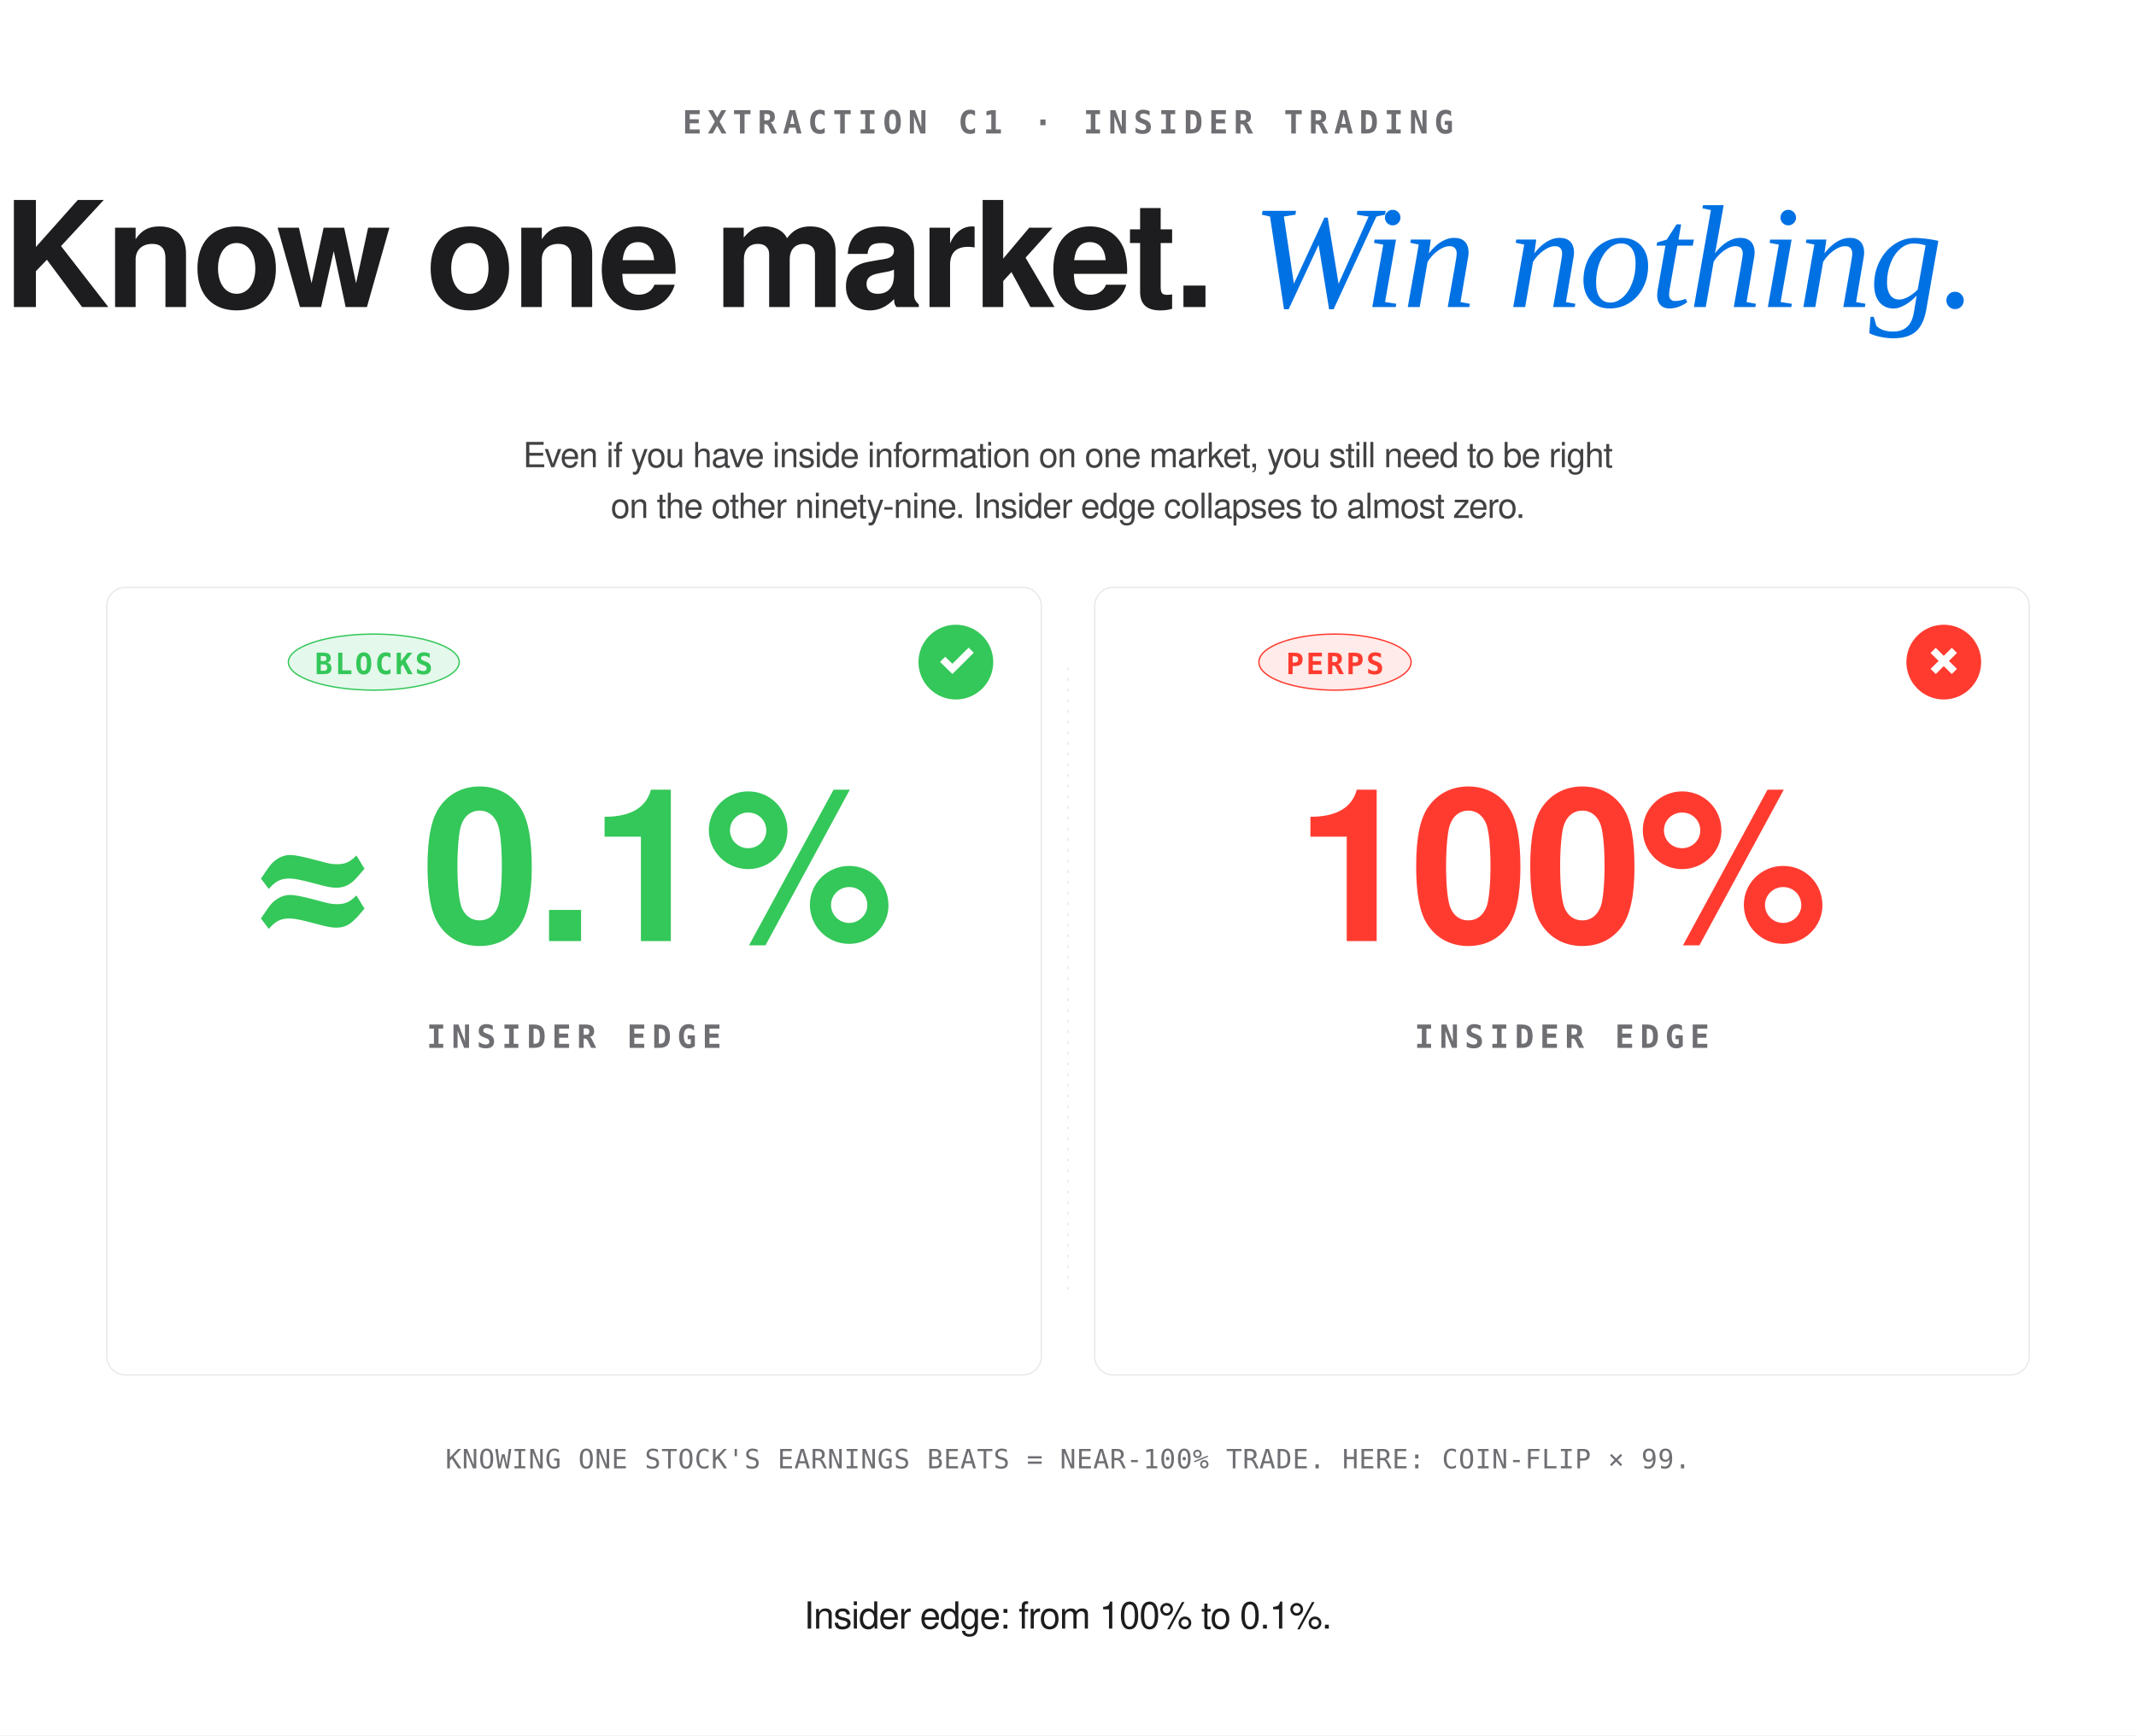
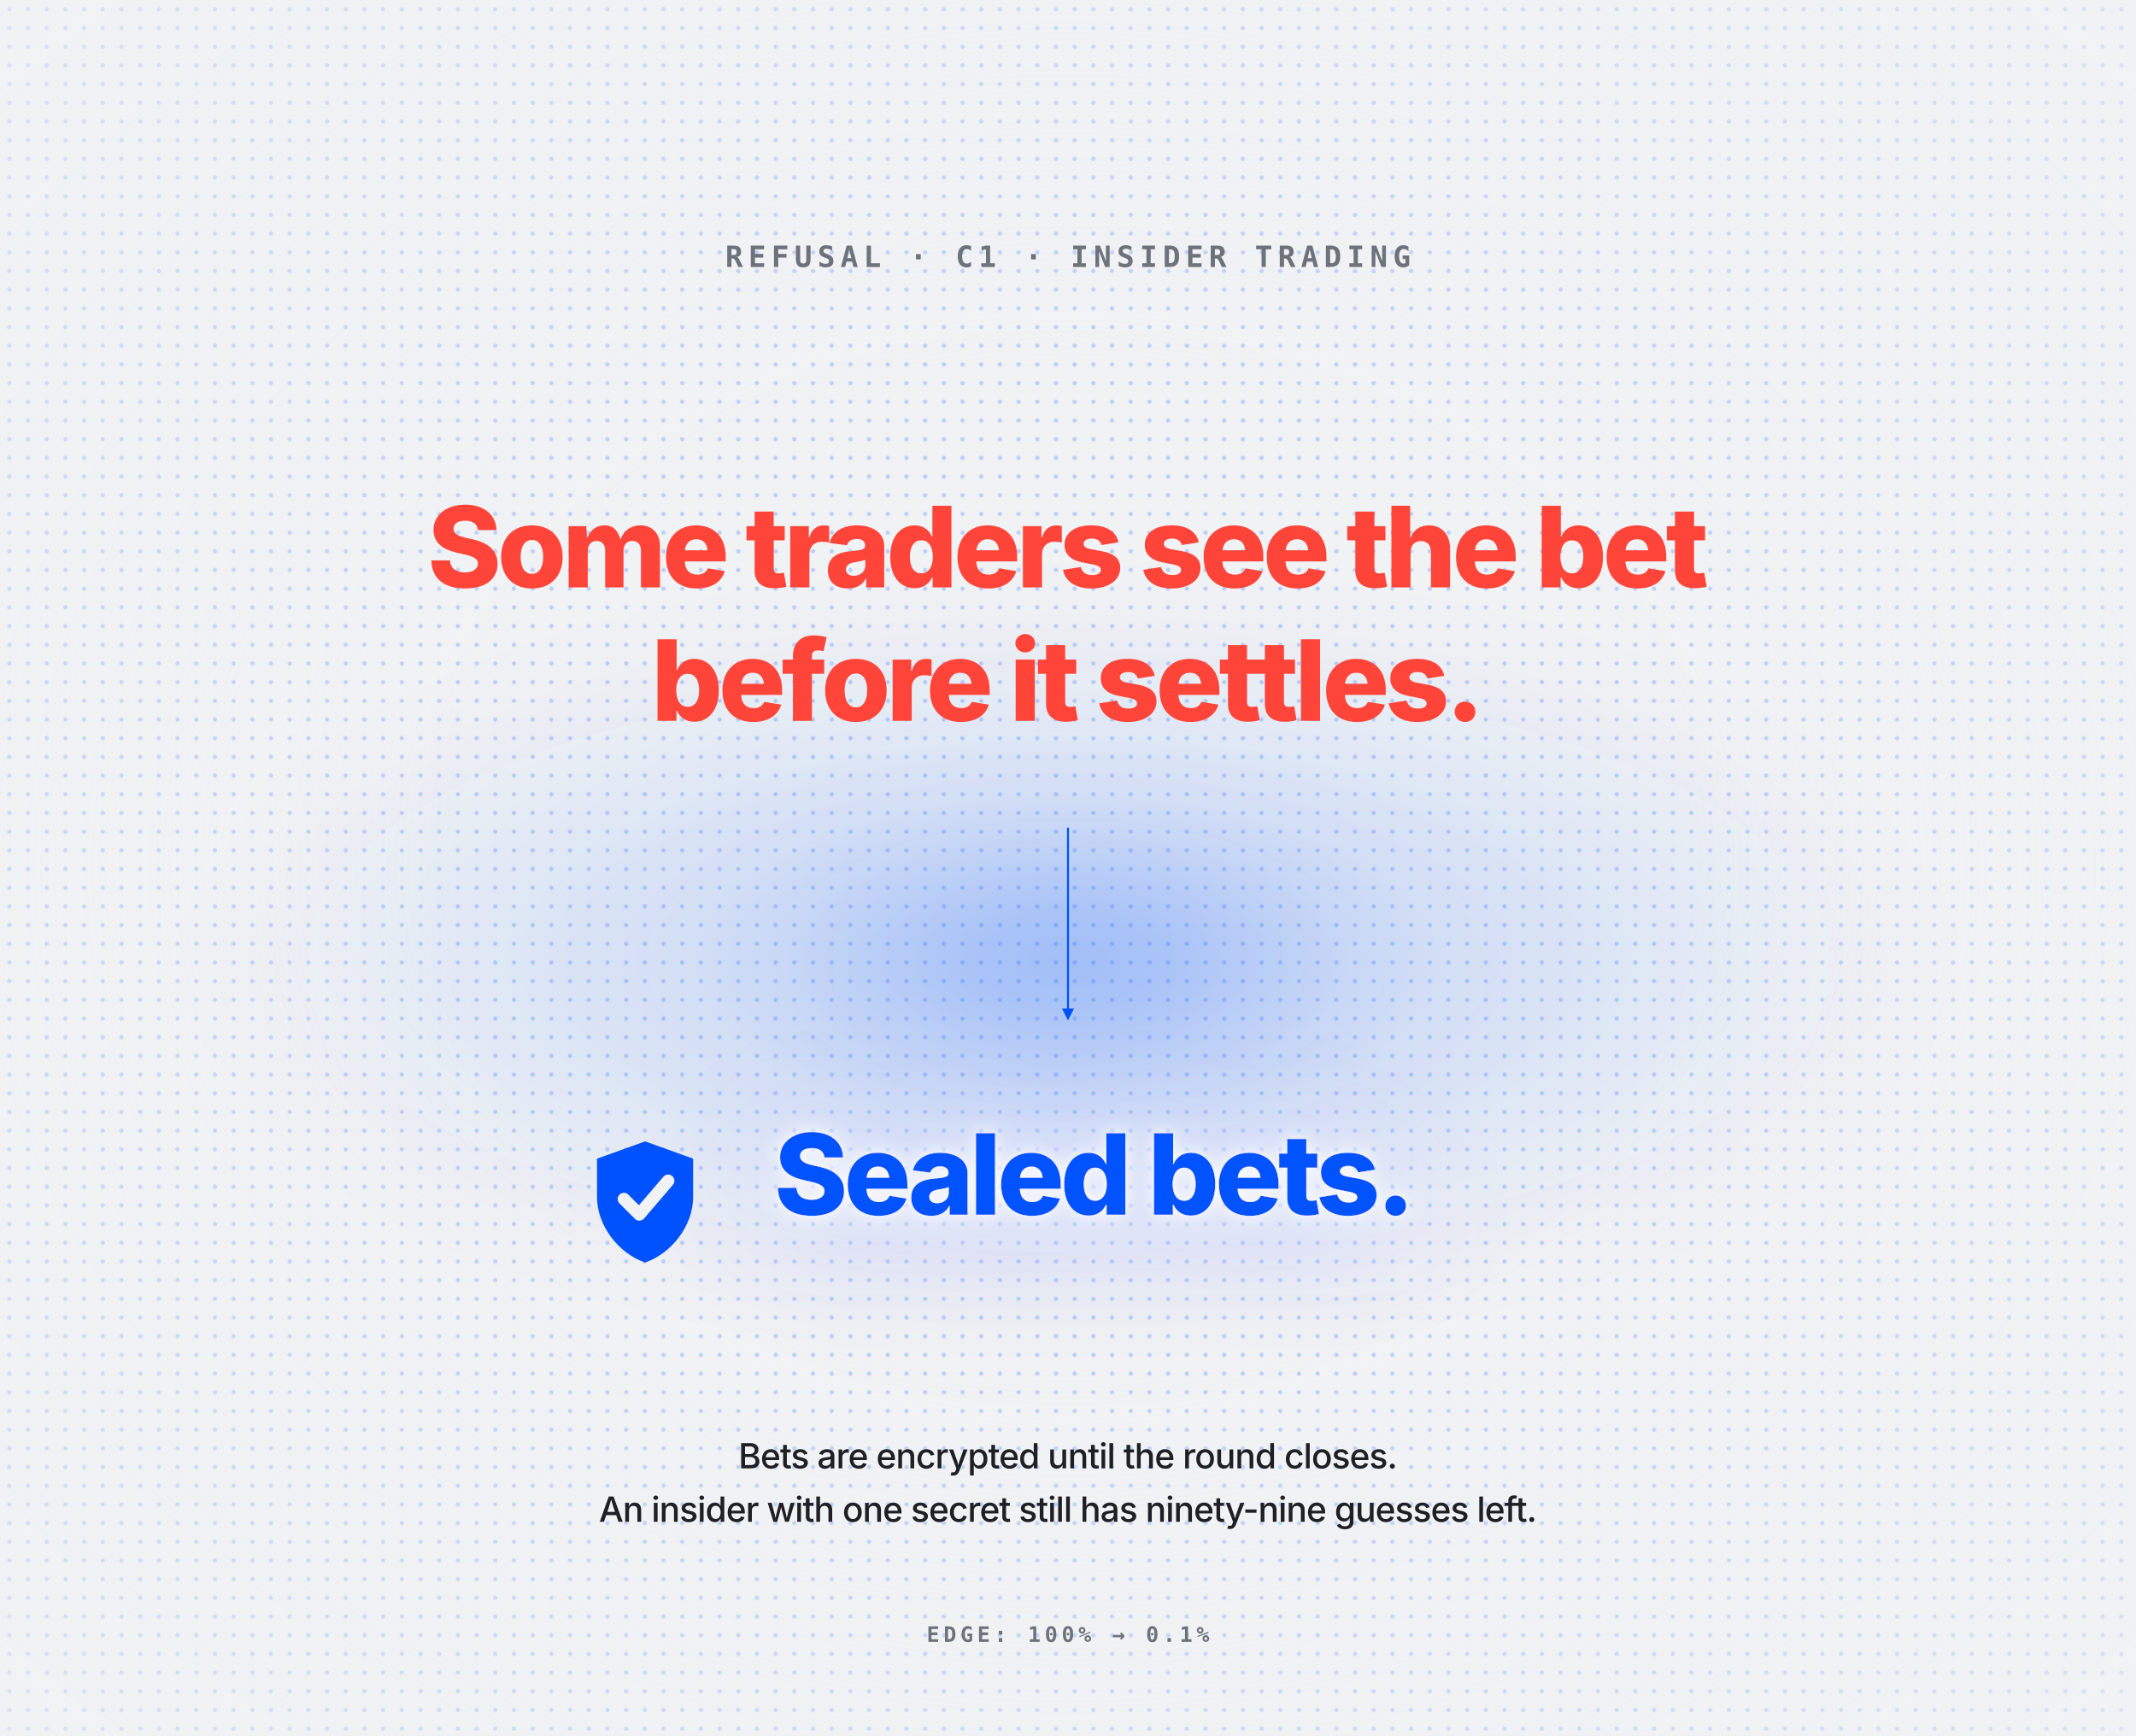
- <svg xmlns="http://www.w3.org/2000/svg" viewBox="0 0 1600 1300" width="1600" height="1300">
+ <svg xmlns="http://www.w3.org/2000/svg" viewBox="0 0 1600 1300" width="1600" height="1300" font-family="-apple-system, 'SF Pro Display', 'Helvetica Neue', sans-serif">
  <defs>
-     <marker id="arrInk" viewBox="0 0 10 10" refX="9" refY="5" markerWidth="6" markerHeight="6" orient="auto">
-       <path d="M 0 0 L 10 5 L 0 10 z" fill="#1D1D1F" />
+     <pattern id="dotgrid" x="0" y="0" width="14" height="14" patternUnits="userSpaceOnUse">
+       <circle cx="7" cy="7" r="1.6" fill="#0052FF" opacity="0.22" />
+     </pattern>
+     <radialGradient id="vignette" cx="50%" cy="50%" r="70%">
+       <stop offset="40%" stop-color="#F0F2F4" stop-opacity="0" />
+       <stop offset="100%" stop-color="#F0F2F4" stop-opacity="0.55" />
+     </radialGradient>
+     <radialGradient id="halo" cx="50%" cy="50%" r="50%">
+       <stop offset="0%" stop-color="#0052FF" stop-opacity="0.45" />
+       <stop offset="40%" stop-color="#0052FF" stop-opacity="0.14" />
+       <stop offset="100%" stop-color="#0052FF" stop-opacity="0" />
+     </radialGradient>
+     <filter id="haloBlur" x="-20%" y="-20%" width="140%" height="140%">
+       <feGaussianBlur stdDeviation="48" />
+     </filter>
+     <marker id="arrowBlue" viewBox="0 0 10 10" refX="5" refY="5" markerWidth="6" markerHeight="6" orient="auto-start-reverse">
+       <path d="M0 0 L10 5 L0 10 Z" fill="#0052FF" />
    </marker>
-     <marker id="arrBlue" viewBox="0 0 10 10" refX="9" refY="5" markerWidth="6" markerHeight="6" orient="auto">
-       <path d="M 0 0 L 10 5 L 0 10 z" fill="#0071E3" />
-     </marker>
-     <marker id="arrRed" viewBox="0 0 10 10" refX="9" refY="5" markerWidth="6" markerHeight="6" orient="auto">
-       <path d="M 0 0 L 10 5 L 0 10 z" fill="#FF3B30" />
-     </marker>
-     <marker id="arrGreen" viewBox="0 0 10 10" refX="9" refY="5" markerWidth="6" markerHeight="6" orient="auto">
-       <path d="M 0 0 L 10 5 L 0 10 z" fill="#34C759" />
-     </marker>
-     <marker id="arrInk3" viewBox="0 0 10 10" refX="9" refY="5" markerWidth="6" markerHeight="6" orient="auto">
-       <path d="M 0 0 L 10 5 L 0 10 z" fill="#6E6E73" />
-     </marker>
+     <style>
+       .bloom { filter: drop-shadow(0 0 6px rgba(255,255,255,0.95)) drop-shadow(0 0 24px rgba(255,255,255,0.55)) drop-shadow(0 8px 36px rgba(0,82,255,0.32)); }
+     </style>
  </defs>
-   <rect x="0" y="0" width="1600" height="1300" rx="0" fill="#FFFFFF" />
-   <text x="800" y="100" text-anchor="middle" style="font-family:'SF Mono', 'JetBrains Mono', ui-monospace, Menlo, monospace;font-size:24px;font-weight:700;fill:#6E6E73;letter-spacing:4.32px">EXTRACTION C1 · INSIDER TRADING</text>
-   <text x="910" y="230" text-anchor="end" style="font-family:'SF Pro Display', 'Helvetica Neue', Helvetica, Arial, sans-serif;font-size:110px;font-weight:700;fill:#1D1D1F;letter-spacing:-2.42px">Know one market.</text>
-   <text x="938" y="230" text-anchor="start" style="font-family:'New York', 'Times New Roman', Georgia, serif;font-size:110px;font-weight:500;fill:#0071E3;font-style:italic;letter-spacing:-1.76px">Win nothing.</text>
-   <text x="800" y="350" text-anchor="middle" style="font-family:'SF Pro Text', 'Helvetica Neue', Helvetica, Arial, sans-serif;font-size:26px;font-weight:500;fill:#424245;letter-spacing:-0.57px">Even if you have inside information on one market, you still need to be right</text>
-   <text x="800" y="388" text-anchor="middle" style="font-family:'SF Pro Text', 'Helvetica Neue', Helvetica, Arial, sans-serif;font-size:26px;font-weight:500;fill:#424245;letter-spacing:-0.57px">on the other ninety-nine. Insider edge collapses to almost zero.</text>
-   <rect x="80" y="440" width="700" height="590" rx="14" fill="#FFFFFF" stroke="#E8E8ED" stroke-width="1" />
-   <rect x="216" y="475" width="128" height="42" rx="980" fill="#E5F8EC" stroke="#34C759" stroke-width="1" />
-   <text x="280" y="505" text-anchor="middle" style="font-family:'SF Mono', 'JetBrains Mono', ui-monospace, Menlo, monospace;font-size:22px;font-weight:700;fill:#34C759;letter-spacing:1.76px">BLOCKS</text>
-   <circle cx="716" cy="496" r="28" fill="#34C759" />
-   <text x="716" y="506" text-anchor="middle" style="font-family:'SF Pro Text', 'Helvetica Neue', Helvetica, Arial, sans-serif;font-size:34px;font-weight:800;fill:#FFFFFF">✓</text>
-   <rect x="820" y="440" width="700" height="590" rx="14" fill="#FFFFFF" stroke="#E8E8ED" stroke-width="1" />
-   <rect x="943" y="475" width="114" height="42" rx="980" fill="#FFEBE9" stroke="#FF3B30" stroke-width="1" />
-   <text x="1000" y="505" text-anchor="middle" style="font-family:'SF Mono', 'JetBrains Mono', ui-monospace, Menlo, monospace;font-size:22px;font-weight:700;fill:#FF3B30;letter-spacing:1.76px">PERPS</text>
-   <circle cx="1456" cy="496" r="28" fill="#FF3B30" />
-   <text x="1456" y="506" text-anchor="middle" style="font-family:'SF Pro Text', 'Helvetica Neue', Helvetica, Arial, sans-serif;font-size:34px;font-weight:800;fill:#FFFFFF">✗</text>
-   <text x="430" y="705" text-anchor="middle" style="font-family:'SF Pro Display', 'Helvetica Neue', Helvetica, Arial, sans-serif;font-size:160px;font-weight:800;fill:#34C759;letter-spacing:-3.52px">≈ 0.1%</text>
-   <text x="430" y="785" text-anchor="middle" style="font-family:'SF Mono', 'JetBrains Mono', ui-monospace, Menlo, monospace;font-size:24px;font-weight:700;fill:#6E6E73;letter-spacing:4.32px">INSIDER EDGE</text>
-   <text x="1170" y="705" text-anchor="middle" style="font-family:'SF Pro Display', 'Helvetica Neue', Helvetica, Arial, sans-serif;font-size:160px;font-weight:800;fill:#FF3B30;letter-spacing:-3.52px">100%</text>
-   <text x="1170" y="785" text-anchor="middle" style="font-family:'SF Mono', 'JetBrains Mono', ui-monospace, Menlo, monospace;font-size:24px;font-weight:700;fill:#6E6E73;letter-spacing:4.32px">INSIDER EDGE</text>
-   <line x1="800" y1="500" x2="800" y2="970" stroke="#E8E8ED" stroke-width="1" stroke-dasharray="2 6" />
-   <text x="800" y="1100" text-anchor="middle" style="font-family:'SF Mono', 'JetBrains Mono', ui-monospace, Menlo, monospace;font-size:20px;font-weight:500;fill:#6E6E73;letter-spacing:0.4px">KNOWING ONE STOCK'S EARNINGS BEATS = NEAR-100% TRADE. HERE: COIN-FLIP × 99.</text>
-   <text x="800" y="1220" text-anchor="middle" style="font-family:'SF Pro Text', 'Helvetica Neue', Helvetica, Arial, sans-serif;font-size:28px;font-weight:500;fill:#1D1D1F;letter-spacing:-0.62px">Insider edge: from 100% to 0.1%.</text>
+   <rect x="0" y="0" width="1600" height="1300" fill="#F0F2F4" />
+   <rect x="0" y="0" width="1600" height="1300" fill="url(#dotgrid)" />
+   <ellipse cx="800" cy="720" rx="640" ry="240" fill="url(#halo)" filter="url(#haloBlur)" />
+   <rect x="0" y="0" width="1600" height="1300" fill="url(#vignette)" />
+   <text x="800" y="200" text-anchor="middle" font-family="'SF Mono', ui-monospace, Menlo, monospace" font-size="22" font-weight="700" letter-spacing="4" fill="#6E727A">REFUSAL · C1 · INSIDER TRADING</text>
+   <text x="800" y="440" text-anchor="middle" font-size="84" font-weight="800" letter-spacing="-3.2" fill="#FF453A">Some traders see the bet</text>
+   <text x="800" y="540" text-anchor="middle" font-size="84" font-weight="800" letter-spacing="-3.2" fill="#FF453A">before it settles.</text>
+   <line x1="800" y1="620" x2="800" y2="760" stroke="#0052FF" stroke-width="1.5" marker-end="url(#arrowBlue)" />
+   <g transform="translate(440, 850) scale(3.6)">
+     <path d="M12 1.4 L22 5 L22 13 C22 19 17.4 24.8 12 26.6 C6.6 24.8 2 19 2 13 L2 5 Z" fill="#0052FF" />
+     <path d="M7.6 13.4 L10.8 16.6 L16.8 9.6" stroke="#F0F2F4" stroke-width="2.6" fill="none" stroke-linecap="round" stroke-linejoin="round" />
+   </g>
+   <text x="820" y="910" text-anchor="middle" font-size="84" font-weight="800" letter-spacing="-3.2" fill="#0052FF" class="bloom">Sealed bets.</text>
+   <text x="800" y="1100" text-anchor="middle" font-size="26" font-weight="500" letter-spacing="-0.58" fill="#1F1F24">Bets are encrypted until the round closes.</text>
+   <text x="800" y="1140" text-anchor="middle" font-size="26" font-weight="500" letter-spacing="-0.58" fill="#1F1F24">An insider with one secret still has ninety-nine guesses left.</text>
+   <text x="800" y="1230" text-anchor="middle" font-family="'SF Mono', monospace" font-size="16" font-weight="700" letter-spacing="3" fill="#6E727A">EDGE: 100% → 0.1%</text>
</svg>
